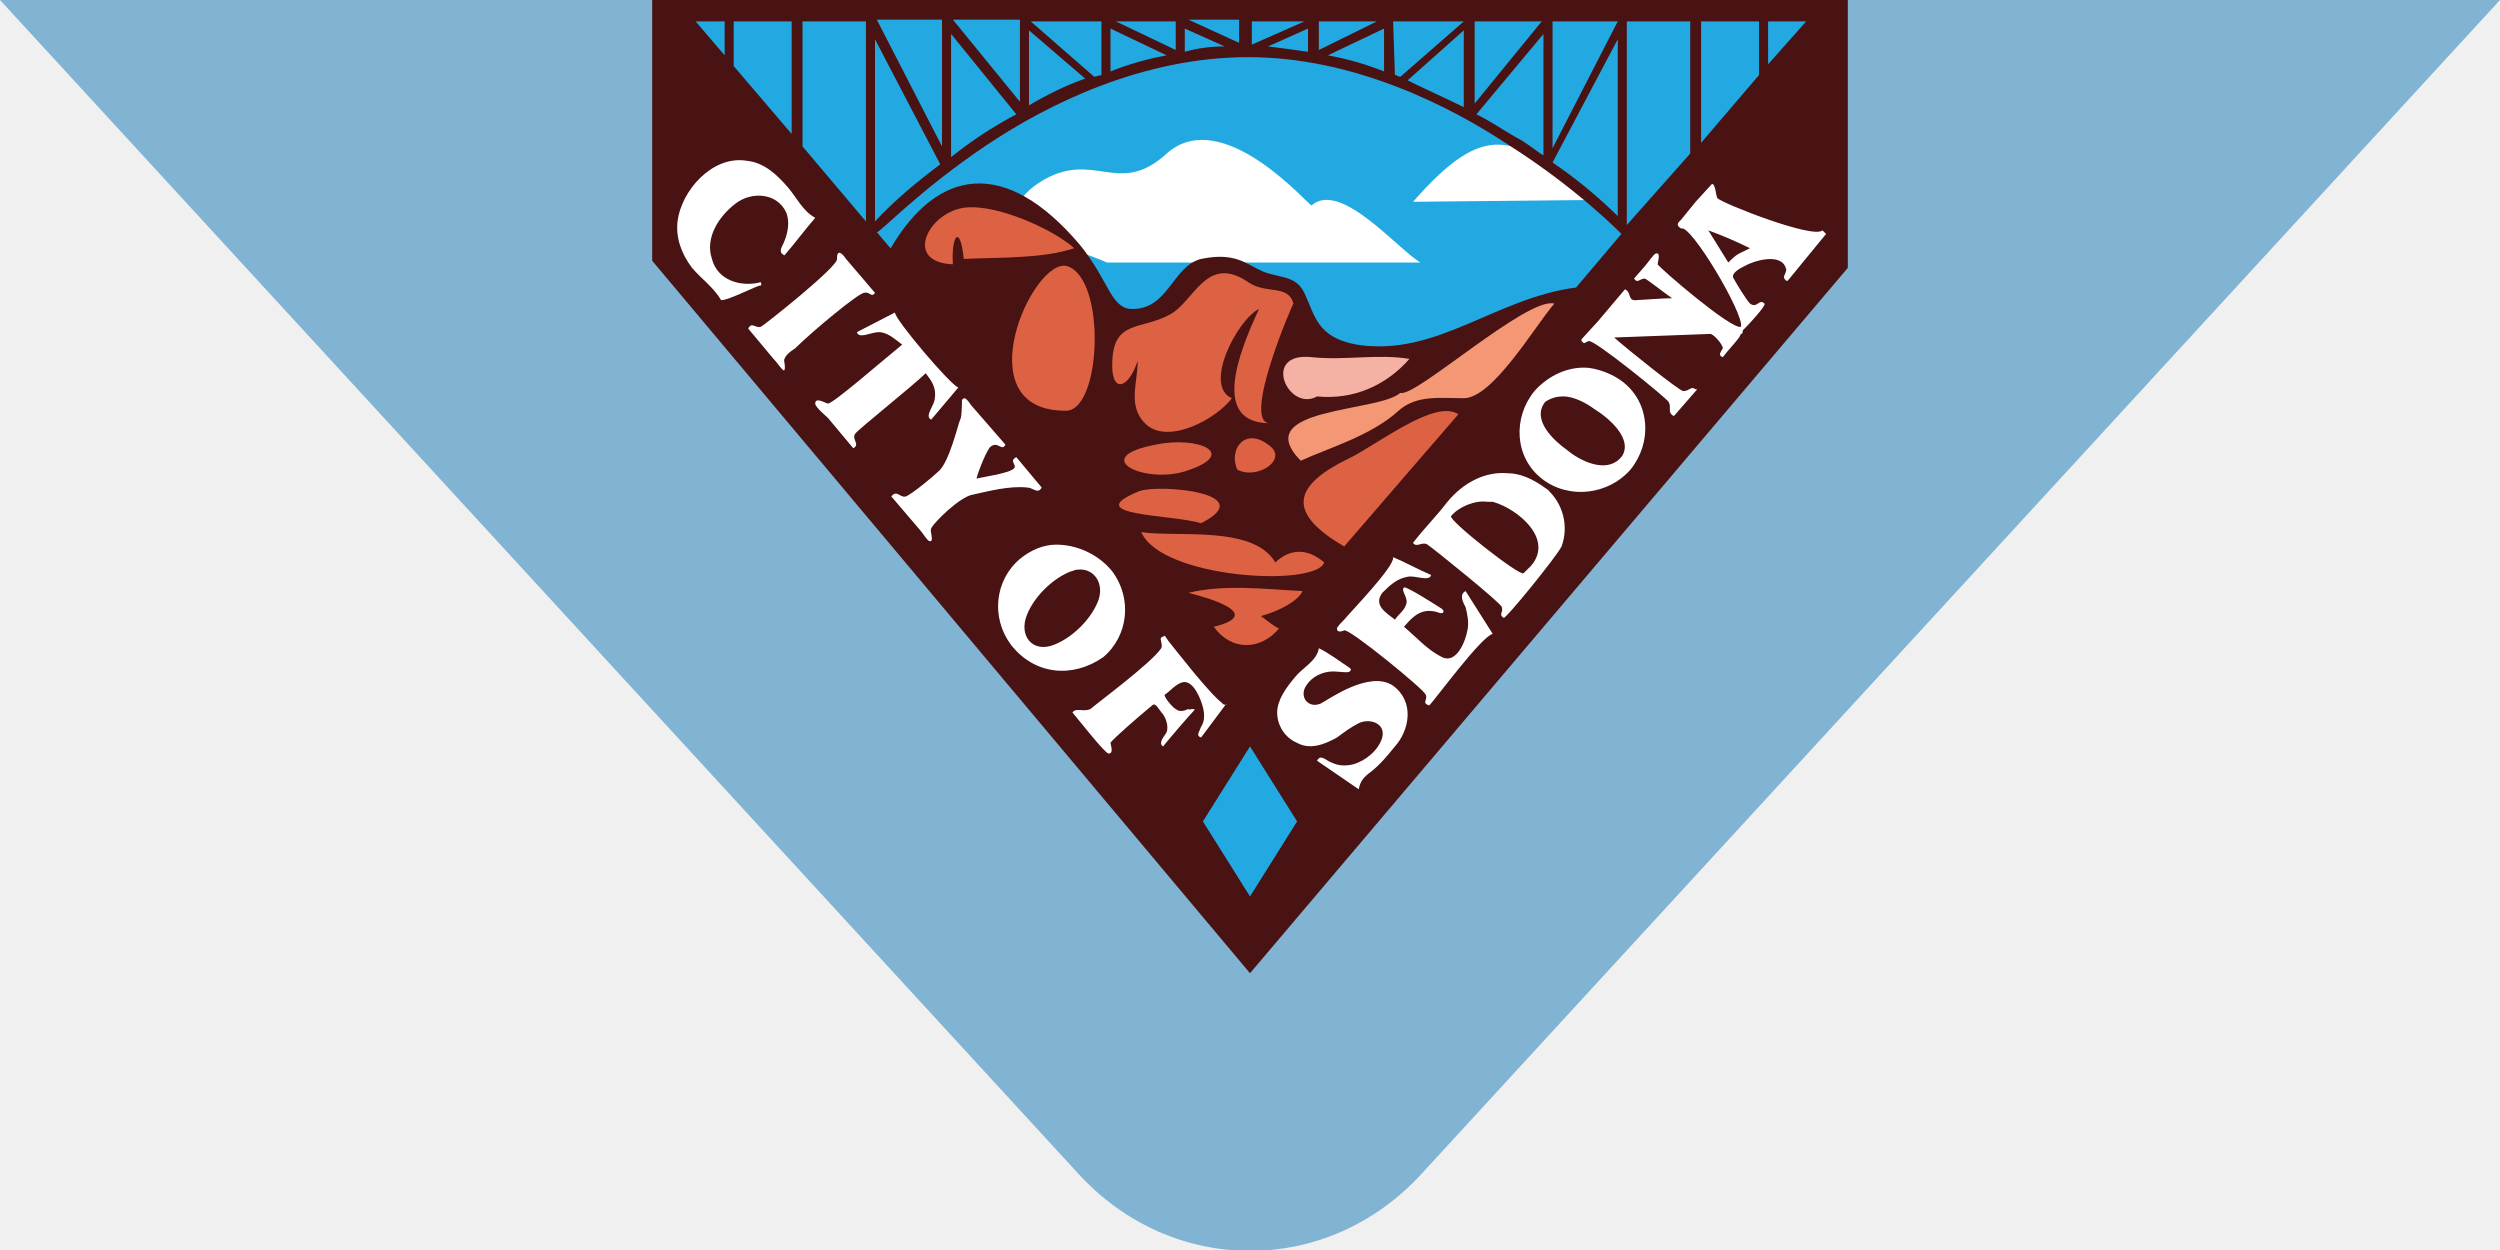
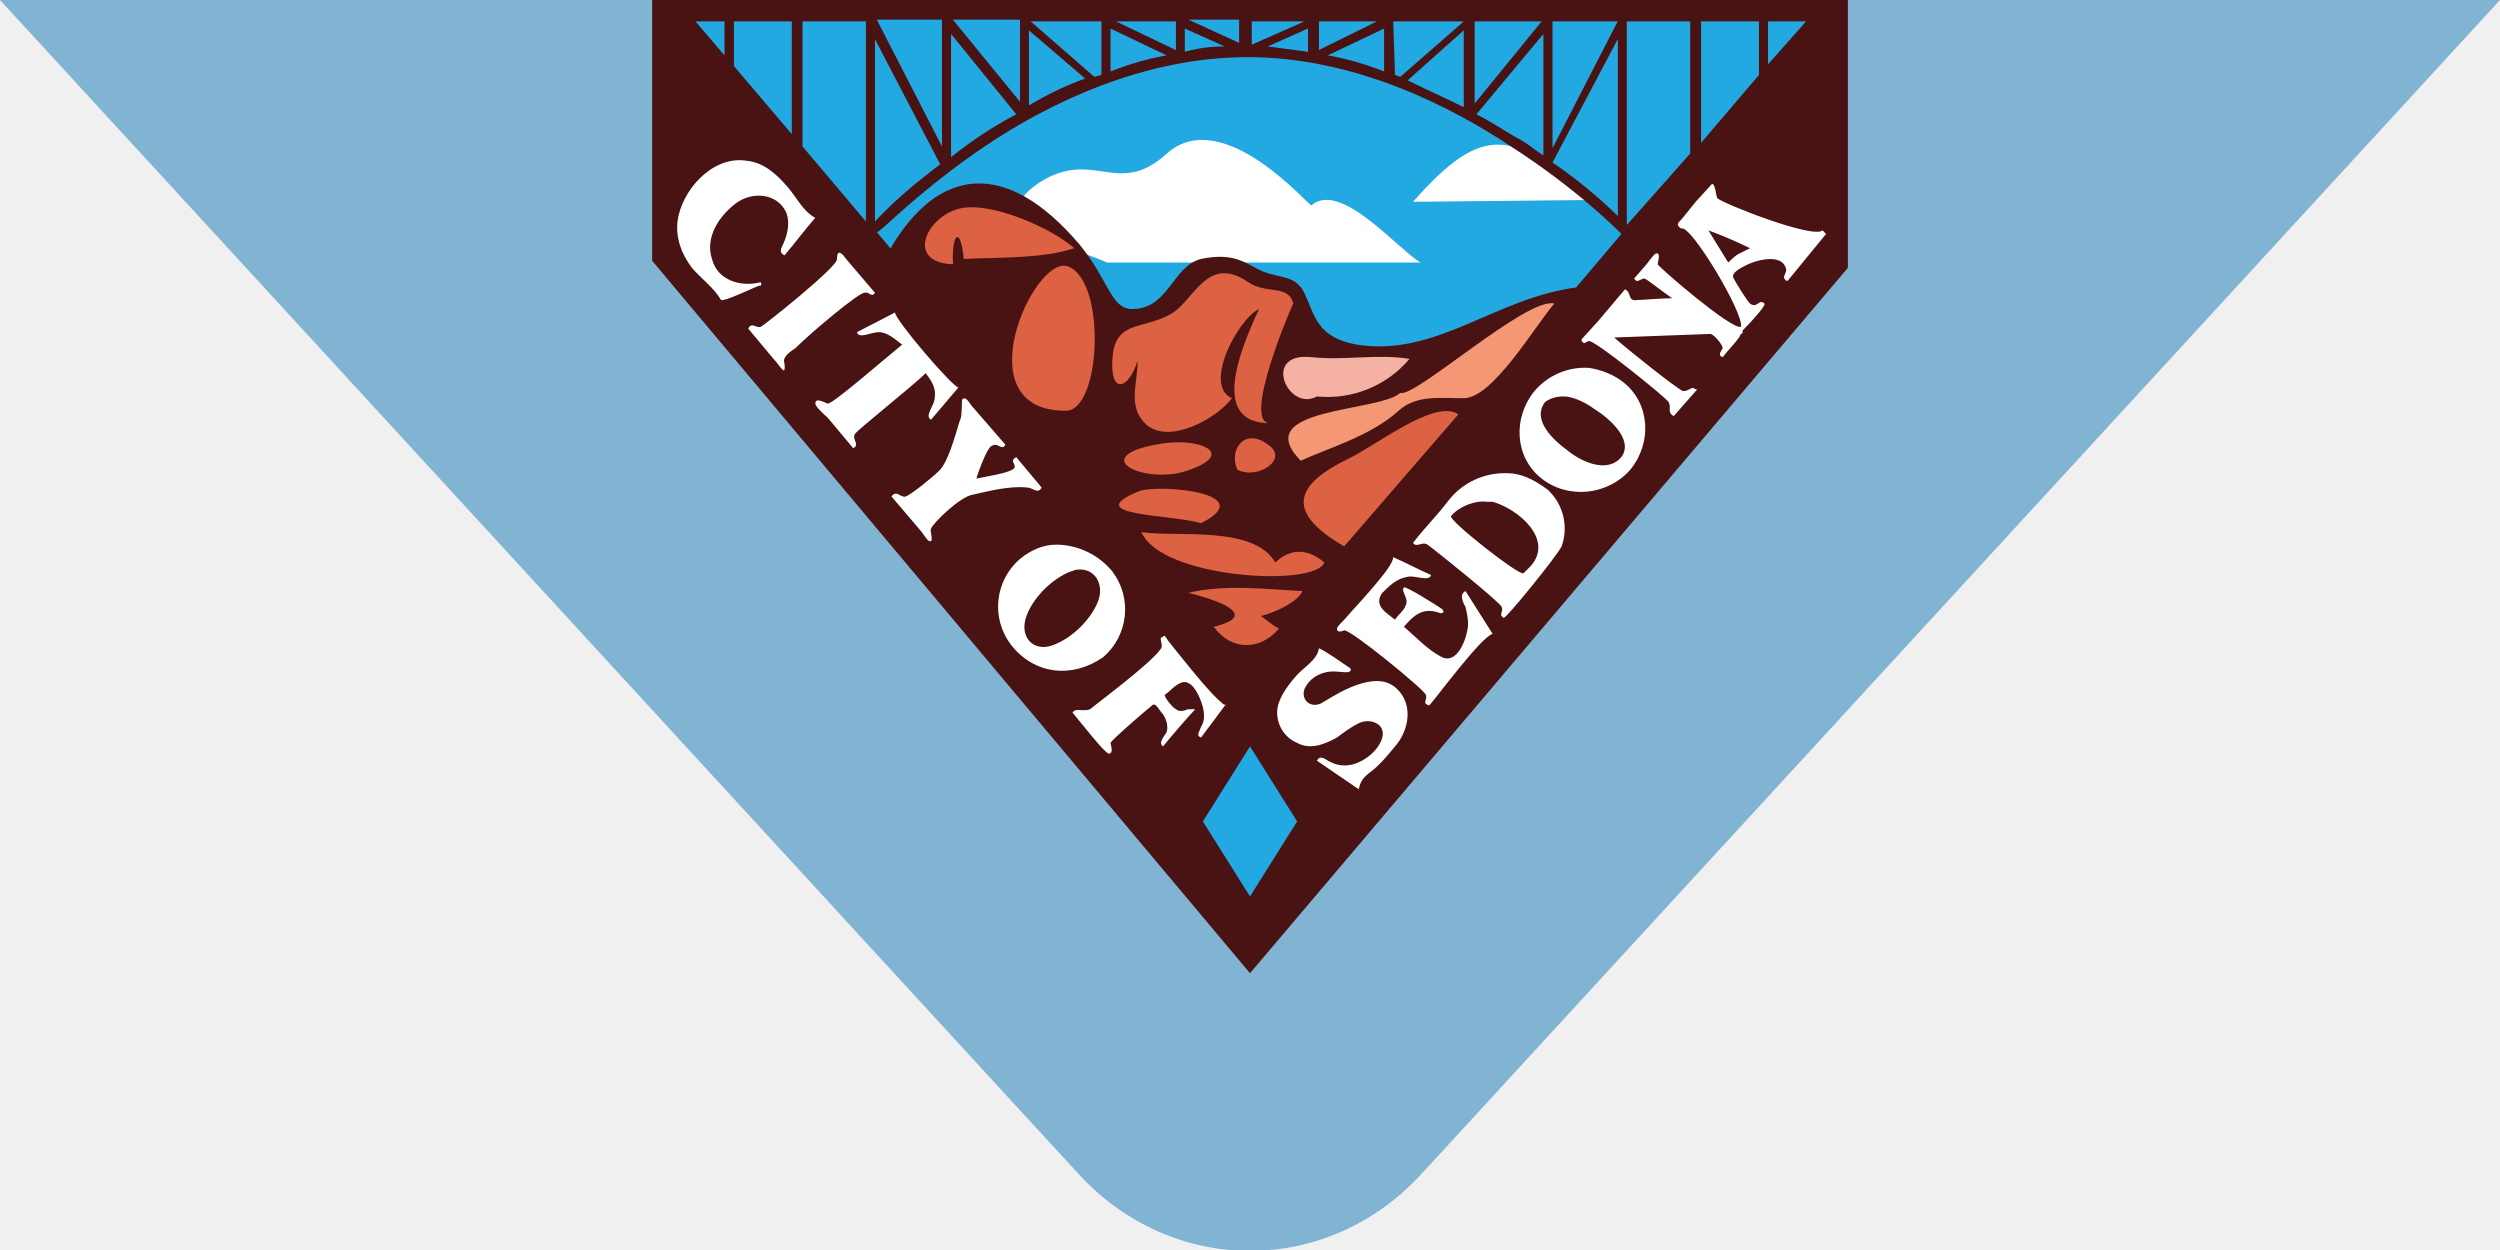
<svg xmlns="http://www.w3.org/2000/svg" width="140" height="70" fill="none">
  <g clip-path="url(#a)">
-     <path fill="#81B3D3" d="M140 0H0l60.362 65.7c5.276 5.8 14 5.8 19.276 0L140 0Z" />
-     <path fill="#23A9E1" d="m37.232.5 32.565 37.9L102.261.7 37.231.5Z" />
-     <path fill="#fff" d="M61.986 14.7h17.55c-1.319-.8-4.463-4.6-6.087-3.2-.101.1-4.97-5.7-8.116-2.9-2.739 2.5-4.058-.3-7.101 1.6-3.652 2.4 2.029 3.7 3.754 4.5Zm27.087-3.5-9.942.1c3.956-4.5 5.68-4 9.942-.1Z" />
-     <path fill="#491213" d="M99.014 3.6V1.2h2.131l-2.13 2.4ZM49.102 13c.102.1 2.435-2.4 6.189-4.9 3.45-2.3 8.724-4.9 14.608-4.9 5.885 0 11.261 2.7 14.71 5 3.754 2.4 6.088 4.8 6.19 4.9l-2.537 3c-4.565.6-7.812 3.9-12.275 3.2-2.232-.4-2.334-1.6-2.943-2.9-.507-1-1.318-.8-2.333-1.2-.913-.4-1.522-1.1-3.45-.7-1.622.4-1.825 2.9-3.956 2.8-1.116-.1-1.217-1.6-2.84-3.6-4.16-4.9-7.953-4.29-10.591.21l-.772-.91ZM40.58 1.2v1.9l-1.623-1.9h1.623Zm54.68 0h3.247v3L95.261 8V1.2Zm-4.159 11.4V1.2h3.551v7.4l-3.55 4Zm-.507-10.4v9.9a26.327 26.327 0 0 0-3.652-3l3.652-6.9Zm-4.16-.3v6.8c-.507-.3-.912-.7-1.521-1-.71-.4-1.42-.9-2.232-1.3l3.754-4.5Zm-4.463-.2V6c-1.014-.5-2.13-1-3.145-1.5l3.145-2.8Zm.609-.5h3.753L82.58 5.8V1.2Zm4.362 0h3.652l-3.652 7.1V1.2Zm-8.927 0h3.956l-3.55 3.1c-.102 0-.204-.1-.305-.1l-.102-3Zm-.508.4V4c-1.014-.4-2.029-.7-3.145-.9l3.145-1.5Zm-4.26 0v1.3c-.71-.1-1.42-.2-2.233-.3l2.232-1Zm-6.9 0 2.233 1c-.812 0-1.522.1-2.232.3V1.6Zm-4.159 0 3.145 1.5c-1.116.2-2.13.5-3.145.9V1.6Zm3.653 1.2-3.348-1.6h3.348v1.6Zm3.55-.4-2.84-1.3h2.84v1.3Zm.71-1.2h2.942l-2.942 1.3V1.2Zm3.754 0h3.246l-3.246 1.6V1.2Zm-12.58 3.1-3.55-3.1h3.956v3l-.406.1Zm-3.652-2.6 3.145 2.7c-1.116.4-2.13.9-3.145 1.5V1.7Zm-4.362.2 3.652 4.5c-1.319.7-2.536 1.5-3.652 2.4V1.9ZM49 2.2l3.652 7c-1.319 1-2.536 2-3.652 3.2V2.2Zm3.754 6L49.1 1.1h3.653v7.1Zm4.362-2.5-3.754-4.6h3.754v4.6ZM44.333 7.5l-3.246-3.8V1.2h3.246v6.3Zm.609-6.3h3.55v11.2l-3.55-4.2v-7ZM36.522 0v14.6L70 54.5 103.478 15V0H36.522Z" />
-     <path fill="#23A9E1" d="M67.362 46 70 41.8l2.638 4.2L70 50.2 67.362 46Z" />
-     <path fill="#DC6243" d="M75.275 30.6c-3.449-2-2.637-3.5.203-4.9 1.522-.7 4.87-3.4 6.189-2.5l-6.392 7.4Zm-2.333 2.5c-2.029-.1-4.362-.4-6.391.1 1.217.3 4.26 1.2 1.42 1.9 1.014 1.4 2.638 1.3 3.652.1-.406-.2-.71-.5-1.014-.7 1.116-.3 2.13-.9 2.333-1.4Zm1.217-1.6c-.913-.8-1.927-.8-2.739 0-1.217-2.1-5.478-1.4-7.507-1.7 1.116 2.6 9.74 3.1 10.246 1.7Zm-6.898-2.2c-1.623-.5-6.899-.4-3.45-1.8 1.116-.4 6.798.1 3.45 1.8Zm2.029-3c-.508-1.1.406-2.4 1.724-1.4 1.218.8-.608 2-1.724 1.4Zm-2.942.1c-2.334.7-5.377-.8-1.623-1.5 2.333-.5 4.768.5 1.623 1.5.101 0-.102 0 0 0Zm-2.638-6.2c-.507 1.6-1.522 1.9-1.42 0 .101-2.3 1.623-1.7 3.246-2.6 1.319-.7 2.03-3.4 4.362-1.8 1.015.7 2.232.1 2.537 1.2 0-.1-2.942 6.7-1.32 6.7-3.245 0-1.825-3.8-.608-6.4-1.217.6-3.145 4.3-1.522 5-.811 1.1-3.449 2.6-4.768 1.5-1.116-1-.507-2.3-.507-3.6ZM59.652 23c-5.681 0-1.826-8.6.102-8.1 2.231.7 1.927 8.2-.102 8.1Zm-6.29-8.2c-2.637-.1-1.522-2.6.305-3.1 1.724-.5 5.275 1.1 6.492 2.2-1.826.6-4.16.5-6.188.6-.203-2-.71-1.3-.609.3Z" />
-     <path fill="#F49774" d="M72.84 25.8c-2.941-3 4.363-2.7 5.58-3.8.812.3 7.102-5.4 8.623-5-1.115 1.3-3.449 5.3-5.072 5.3-1.319 0-2.638-.2-3.652.7-1.522 1.4-3.957 2.1-5.478 2.8Z" />
-     <path fill="#F4B1A4" d="M73.754 22.2c-1.624.9-3.145-2.5-.305-2.2 1.826.2 3.754-.2 5.479.1-1.32 1.5-3.145 2.3-5.174 2.1Z" />
-     <path fill="#fff" d="M51.84 20.9c.305.4.61.8.508 1.4 0 .4-.609 1-.203 1.2l1.522-1.8c-.406-.1-3.551-3.8-3.551-4.2l-2.13 1.1c.101.4.811 0 1.217 0 .507 0 .913.4 1.319.7-1.116.9-3.855 3.3-4.16 3.3-.101 0-.71-.4-.71 0 0 .2.609.7.71.8l1.42 1.7c.407-.2-.1-.5.102-.8.102-.2 3.246-2.7 3.957-3.4Zm-3.449-4.5c.305-.1.406.3.609 0l-1.623-1.9c-.203-.3-.507-.6-.507 0 .101.4-4.058 3.7-4.261 3.8-.305.1-.508-.3-.71.1.507.6.913 1.1 1.42 1.7.203.2.304.4.507.6.203.2.102-.4.102-.4-.102-.3.304-.6.608-.8 1.015-1 3.551-3.1 3.855-3.1Zm-5.782-.6c-1.116.3-2.435-.1-2.74-1.3-.405-1.2.406-2.4 1.32-3.1.913-.7 2.333-.6 2.84.5.203.5.101 1.1-.101 1.6-.102.3-.406.6 0 .8.608-.7 1.116-1.4 1.724-2.1-.71-.4-1.014-1.1-1.522-1.7-.608-.7-1.318-1.4-2.333-1.5-1.927-.3-3.652 1.7-3.855 3.4-.101.9.203 1.8.812 2.6.507.6 1.217 1.1 1.623 1.8.203.1 1.826-.7 2.13-.8.203 0 .102-.1.102-.2 0 0-.508.2 0 0Zm25.87 23.6c-.71-.5-2.638-3-3.044-3.5l-.203-.3-.203.1c-.101.1.102.4 0 .6-.507.8-3.754 3.2-3.956 3.4-.406.2-.812-.1-1.015.2.507.6 1.826 2.3 2.029 2.3.304 0 .101-.5.101-.6.102-.2 1.725-1.6 2.334-2.1.203-.2.406.3.608.5.203.3.305.7.203 1-.101.2-.507.6-.203.8.406-.5 1.522-1.8 1.725-2 .203-.2-.406 0-.304-.1-.203.1-.508.2-.71 0-.102 0-.71-.7-.61-.8.305-.2.61-.6 1.015-.7.61-.1 1.015 1 1.116 1.4.102.4.102.8-.101 1.1-.102.3-.304.5 0 .6l1.42-1.9c0 .1-.101.1-.203 0 .102.1-.101 0 0 0Zm-9.334-8.9c-.71 0-1.42.3-2.029.8-1.42 1.2-1.623 3.3-.507 4.8 1.319 1.7 3.449 1.9 5.174.7 1.42-1.2 1.623-3.3.507-4.8-.812-1-2.03-1.5-3.145-1.5Zm1.217 1.4c.913-.1 1.522.8 1.116 1.8-.406 1-1.42 2-2.434 2.4-1.218.5-2.03-.5-1.522-1.7.406-1 1.42-2 2.435-2.4.101 0 .203-.1.405-.1Zm-2.84-4.6c.304 0 .608.4.811 0l-1.42-1.7c-.406.2 0 .4-.101.6-.203.3-1.725.5-2.13.6.1-.4.608-1.7.81-1.8.407-.3.61.3.812-.1l-1.826-2.1c-.203-.2-.406-.7-.608-.4 0 0 0 1-.102 1.1-.101.2-.608 2.4-1.217 2.9-.305.3-1.522 1.3-1.826 1.4-.305.1-.508-.4-.812 0l1.623 1.9c.102.1.406.6.508.6.304.1 0-.6.101-.7.101-.3 1.623-1.8 2.333-1.9.913-.2 2.03-.5 3.044-.4.203 0-.203 0 0 0Zm24.55 6.7c.102.4.203.9.102 1.3-.102.6-.609 1.9-1.42 1.5-.812-.4-1.42-1.1-2.13-1.7.507-.6 1.014-1.1 1.927-.8.203.1.406 0 .203-.2-.305-.2-2.03-1.3-2.13-1.2-.204.2.304.6.1 1-.1.3-.405.5-.608.8-.507-.4-1.217-.8-.71-1.5.406-.4.811-.8 1.42-.9.406-.1 1.218.3 1.319-.1-.71-.3-1.42-.7-2.13-1 .101.5-2.232 2.9-2.74 3.5-.101.1-.405.4-.405.5 0 .3.405.1.405.1.305-.1 4.464 3.3 4.566 3.6.101.2-.102.4 0 .5 0 0 .101.1.203.1.304-.3 2.942-3.9 3.55-4l-1.521-2.4c-.406.2-.102.7 0 .9Zm-4.058 4.4c-1.318-.9-3.652.8-4.057 1-.71.3-1.218-.4-.812-1 .304-.5.913-.8 1.522-.8.203 0 .913.1.913 0 .101-.1.101-.1 0-.2-.609-.4-1.116-.8-1.725-1.1-.101.7-.913 1.1-1.319 1.6-.507.6-1.014 1.3-1.014 2s.406 1.4 1.116 1.7c.71.4 1.521.1 2.232-.3.405-.3.811-.6 1.217-.8.609-.3 1.522 0 1.319.8-.203.7-.913 1.3-1.623 1.5-.406.1-.812.1-1.218-.1-.304-.1-.608-.5-.811-.1l2.333 1.6c.102-.5.304-.7.71-1 .507-.4.913-.9 1.319-1.4.812-.9 1.116-2.5-.102-3.4ZM95.87 10.3c0 .1 0 .1 0 0l-.913 1-.812 1c-.203.2-.304.3 0 .5.507-.3 3.55 4.8 3.348 5.5-.507.2-4.565-3.3-4.667-3.5 0-.1.203-.7-.101-.6-.102 0-.508.6-.609.7l-.609.7c.203.3.305 0 .609 0 .203.1 1.217.9 1.522 1.1-.508 0-1.725.1-1.928.1-.608.1-.304-.4-.71-.6L89.478 18l-.913 1v.1c.203.2.102.1.406 0 .304-.1 4.362 3.2 4.464 3.4.203.3-.102.6.304.8l1.218-1.4c.101-.1.101-.1 0-.1-.305-.2-.305.1-.71.1-.305-.1-2.943-2.2-3.856-3l5.377-.2c.203 0 .71.6.71.8-.101.2-.304.4 0 .5.305-.4.609-.7.913-1.1l.102-.2c.101 0 .101-.1.101-.2l.102-.1c.304-.3 1.217-1.3 1.116-1.4-.305-.3-.406.3-.812 0-.203-.2-.812-1.2-.913-1.4-.203-.3.406-.6.609-.7.507-.3 2.13-.8 2.333.2 0 .2-.203.4-.101.5 0 0 .101.2.202.1l2.131-2.6-.203-.2c-.507.5-5.58-1.5-5.884-1.8-.102-.2-.102-.8-.304-.8Zm-.203 2.6c.811.3 1.521.6 2.333 1l-.609.3c-.203.1-.405.3-.608.5l-1.116-1.8Zm-6.696 7.7c-1.116-.1-2.232.4-3.043 1.3-1.218 1.5-1.116 3.7.405 4.9 1.522 1.2 3.754.9 4.971-.5 1.218-1.5 1.116-3.7-.405-4.9-.508-.4-1.218-.7-1.928-.8Zm-1.42 1.6c.608 0 1.319.4 1.724.7.812.5 2.232 1.7 1.522 2.7 0-.1.102-.1-.101.1-.812.8-2.232.1-2.942-.5-.71-.5-2.03-1.7-1.218-2.7.305-.2.609-.3 1.015-.3Zm-3.145 4.3c-1.218-.1-2.435.5-3.348 1.6-.609.8-1.319 1.5-1.928 2.3.203.3.508-.1.812.1.304.2 4.16 3.3 4.16 3.5.1.3-.203.4.1.6.102.1 2.943-3.4 3.247-4a2.94 2.94 0 0 0-.811-3.2c.101.1.203.1 0 0-.812-.6-1.522-.9-2.232-.9Zm-1.116 1.6h.304c1.42.4 3.45 2.1 2.13 3.6l-.405.4c-.203.2-4.261-3-4.058-3.2.406-.5 1.319-.9 2.029-.8Z" />
+     <path fill="#81B3D3" d="M140 0H0l60.36 65.7c5.28 5.8 14 5.8 19.28 0L140 0Z" />
+     <path fill="#23A9E1" d="M37.23.5 69.8 38.4 102.26.7 37.23.5Z" />
+     <path fill="#fff" d="M61.99 14.7h17.55c-1.32-.8-4.47-4.6-6.1-3.2-.1.1-4.96-5.7-8.1-2.9-2.75 2.5-4.06-.3-7.1 1.6-3.66 2.4 2.02 3.7 3.75 4.5Zm27.08-3.5-9.94.1c3.96-4.5 5.68-4 9.94-.1Z" />
+     <path fill="#491213" d="M99.01 3.6V1.2h2.13l-2.13 2.4ZM49.11 13c.1.1 2.43-2.4 6.18-4.9 3.45-2.3 8.72-4.9 14.6-4.9 5.9 0 11.27 2.7 14.72 5 3.75 2.4 6.09 4.8 6.19 4.9l-2.54 3c-4.56.6-7.81 3.9-12.27 3.2-2.24-.4-2.34-1.6-2.95-2.9-.5-1-1.32-.8-2.33-1.2-.91-.4-1.52-1.1-3.45-.7-1.62.4-1.83 2.9-3.96 2.8-1.11-.1-1.21-1.6-2.84-3.6-4.16-4.9-7.95-4.29-10.59.21L49.1 13ZM40.57 1.2v1.9l-1.62-1.9h1.62Zm54.68 0h3.25v3L95.26 8V1.2ZM91.1 12.6V1.2h3.55v7.4l-3.55 4Zm-.5-10.4v9.9a26.33 26.33 0 0 0-3.66-3l3.65-6.9Zm-4.17-.3v6.8c-.5-.3-.9-.7-1.52-1-.7-.4-1.42-.9-2.23-1.3l3.75-4.5Zm-4.46-.2V6c-1.01-.5-2.13-1-3.14-1.5l3.14-2.8Zm.61-.5h3.75l-3.75 4.6V1.2Zm4.36 0h3.65l-3.65 7.1V1.2Zm-8.93 0h3.96l-3.55 3.1c-.1 0-.2-.1-.3-.1l-.1-3Zm-.5.4V4c-1.02-.4-2.03-.7-3.15-.9l3.15-1.5Zm-4.26 0v1.3L71 2.6l2.24-1Zm-6.9 0 2.23 1c-.81 0-1.52.1-2.23.3V1.6Zm-4.16 0 3.14 1.5c-1.11.2-2.13.5-3.14.9V1.6Zm3.65 1.2L62.5 1.2h3.35v1.6Zm3.55-.4-2.84-1.3h2.84v1.3Zm.71-1.2h2.94L70.1 2.5V1.2Zm3.76 0h3.24l-3.24 1.6V1.2ZM61.28 4.3l-3.56-3.1h3.96v3l-.4.1Zm-3.66-2.6 3.15 2.7c-1.12.4-2.13.9-3.15 1.5V1.7Zm-4.36.2 3.65 4.5a22.9 22.9 0 0 0-3.65 2.4V1.9ZM49 2.2l3.65 7c-1.32 1-2.53 2-3.65 3.2V2.2Zm3.75 6L49.1 1.1h3.65v7.1Zm4.37-2.5-3.76-4.6h3.76v4.6ZM44.33 7.5 41.1 3.7V1.2h3.24v6.3Zm.61-6.3h3.55v11.2l-3.55-4.2v-7ZM36.52 0v14.6L70 54.5 103.48 15V0H36.52Z" />
+     <path fill="#23A9E1" d="M67.36 46 70 41.8l2.64 4.2L70 50.2 67.36 46Z" />
+     <path fill="#DC6243" d="M75.28 30.6c-3.45-2-2.64-3.5.2-4.9 1.52-.7 4.87-3.4 6.19-2.5l-6.4 7.4Zm-2.34 2.5c-2.03-.1-4.36-.4-6.39.1 1.22.3 4.26 1.2 1.42 1.9 1.02 1.4 2.64 1.3 3.65.1-.4-.2-.7-.5-1.01-.7 1.11-.3 2.13-.9 2.33-1.4Zm1.22-1.6c-.91-.8-1.93-.8-2.74 0-1.22-2.1-5.48-1.4-7.5-1.7 1.1 2.6 9.73 3.1 10.24 1.7Zm-6.9-2.2c-1.62-.5-6.9-.4-3.45-1.8 1.12-.4 6.8.1 3.45 1.8Zm2.03-3c-.5-1.1.4-2.4 1.72-1.4 1.22.8-.6 2-1.72 1.4Zm-2.94.1c-2.34.7-5.38-.8-1.63-1.5 2.34-.5 4.77.5 1.63 1.5.1 0-.1 0 0 0Zm-2.64-6.2c-.5 1.6-1.52 1.9-1.42 0 .1-2.3 1.62-1.7 3.25-2.6 1.31-.7 2.03-3.4 4.36-1.8 1.01.7 2.23.1 2.53 1.2 0-.1-2.94 6.7-1.31 6.7-3.25 0-1.83-3.8-.61-6.4-1.22.6-3.15 4.3-1.52 5-.82 1.1-3.45 2.6-4.77 1.5-1.12-1-.51-2.3-.51-3.6ZM59.65 23c-5.68 0-1.82-8.6.1-8.1 2.24.7 1.93 8.2-.1 8.1Zm-6.29-8.2c-2.64-.1-1.52-2.6.3-3.1 1.73-.5 5.28 1.1 6.5 2.2-1.83.6-4.16.5-6.19.6-.2-2-.7-1.3-.6.3Z" />
+     <path fill="#F49774" d="M72.84 25.8c-2.94-3 4.36-2.7 5.58-3.8.81.3 7.1-5.4 8.62-5-1.11 1.3-3.45 5.3-5.07 5.3-1.32 0-2.64-.2-3.65.7-1.52 1.4-3.96 2.1-5.48 2.8Z" />
+     <path fill="#F4B1A4" d="M73.75 22.2c-1.62.9-3.14-2.5-.3-2.2 1.83.2 3.75-.2 5.48.1a5.99 5.99 0 0 1-5.18 2.1Z" />
+     <path fill="#fff" d="M51.84 20.9c.3.4.6.8.5 1.4 0 .4-.6 1-.2 1.2l1.53-1.8c-.4-.1-3.55-3.8-3.55-4.2l-2.13 1.1c.1.4.8 0 1.21 0 .51 0 .92.4 1.32.7-1.11.9-3.85 3.3-4.16 3.3-.1 0-.7-.4-.7 0 0 .2.6.7.7.8l1.42 1.7c.4-.2-.1-.5.1-.8.1-.2 3.25-2.7 3.96-3.4Zm-3.45-4.5c.3-.1.4.3.61 0l-1.62-1.9c-.2-.3-.51-.6-.51 0 .1.4-4.06 3.7-4.26 3.8-.3.1-.5-.3-.71.1l1.42 1.7c.2.2.3.4.5.6.2.2.1-.4.1-.4-.1-.3.31-.6.62-.8 1.01-1 3.55-3.1 3.85-3.1Zm-5.78-.6c-1.12.3-2.44-.1-2.74-1.3-.4-1.2.4-2.4 1.32-3.1.91-.7 2.33-.6 2.84.5.2.5.1 1.1-.1 1.6-.1.3-.4.6 0 .8.6-.7 1.11-1.4 1.72-2.1-.7-.4-1.01-1.1-1.52-1.7-.6-.7-1.32-1.4-2.33-1.5-1.93-.3-3.65 1.7-3.86 3.4-.1.9.2 1.8.81 2.6.51.6 1.22 1.1 1.63 1.8.2.1 1.82-.7 2.13-.8.2 0 .1-.1.1-.2 0 0-.5.2 0 0Zm25.87 23.6c-.71-.5-2.64-3-3.05-3.5l-.2-.3-.2.1c-.1.1.1.4 0 .6-.5.8-3.75 3.2-3.96 3.4-.4.2-.8-.1-1.01.2.5.6 1.82 2.3 2.03 2.3.3 0 .1-.5.1-.6.1-.2 1.72-1.6 2.33-2.1.2-.2.4.3.61.5.2.3.3.7.2 1-.1.2-.5.6-.2.8.4-.5 1.52-1.8 1.73-2 .2-.2-.41 0-.3-.1-.21.1-.52.2-.72 0-.1 0-.71-.7-.6-.8.3-.2.6-.6 1-.7.62-.1 1.02 1 1.12 1.4.1.4.1.8-.1 1.1-.1.3-.3.5 0 .6l1.42-1.9c0 .1-.1.1-.2 0 .1.1-.1 0 0 0Zm-9.34-8.9c-.7 0-1.42.3-2.02.8a3.52 3.52 0 0 0-.51 4.8c1.32 1.7 3.45 1.9 5.17.7a3.52 3.52 0 0 0 .51-4.8 4.1 4.1 0 0 0-3.14-1.5Zm1.22 1.4c.92-.1 1.52.8 1.12 1.8-.4 1-1.42 2-2.44 2.4-1.21.5-2.03-.5-1.52-1.7.4-1 1.42-2 2.44-2.4.1 0 .2-.1.4-.1Zm-2.84-4.6c.3 0 .61.4.81 0l-1.42-1.7c-.4.2 0 .4-.1.6-.2.3-1.72.5-2.13.6.1-.4.61-1.7.81-1.8.4-.3.61.3.81-.1l-1.82-2.1c-.2-.2-.4-.7-.61-.4 0 0 0 1-.1 1.1-.1.2-.61 2.4-1.22 2.9-.3.3-1.52 1.3-1.83 1.4-.3.1-.5-.4-.8 0l1.62 1.9c.1.1.4.6.5.6.3.1 0-.6.1-.7.1-.3 1.63-1.8 2.34-1.9.91-.2 2.03-.5 3.04-.4.2 0-.2 0 0 0ZM82.07 34c.1.4.2.9.1 1.3-.1.6-.6 1.9-1.42 1.5-.8-.4-1.42-1.1-2.13-1.7.51-.6 1.02-1.1 1.93-.8.2.1.4 0 .2-.2-.3-.2-2.03-1.3-2.13-1.2-.2.2.3.6.1 1-.1.3-.4.5-.6.8-.51-.4-1.22-.8-.71-1.5.4-.4.8-.8 1.42-.9.4-.1 1.21.3 1.31-.1-.7-.3-1.42-.7-2.13-1 .1.5-2.23 2.9-2.73 3.5-.1.1-.41.4-.41.5 0 .3.4.1.4.1.31-.1 4.47 3.3 4.57 3.6.1.2-.1.4 0 .5 0 0 .1.1.2.1.3-.3 2.95-3.9 3.55-4l-1.52-2.4c-.4.2-.1.7 0 .9Zm-4.06 4.4c-1.31-.9-3.65.8-4.05 1-.71.3-1.22-.4-.81-1 .3-.5.9-.8 1.52-.8.2 0 .91.1.91 0 .1-.1.1-.1 0-.2-.6-.4-1.12-.8-1.72-1.1-.1.7-.92 1.1-1.32 1.6-.51.6-1.02 1.3-1.02 2s.4 1.4 1.12 1.7c.7.4 1.52.1 2.23-.3.4-.3.81-.6 1.22-.8.6-.3 1.52 0 1.32.8-.2.7-.92 1.3-1.63 1.5-.4.1-.8.1-1.21-.1-.3-.1-.61-.5-.82-.1l2.34 1.6c.1-.5.3-.7.7-1 .51-.4.92-.9 1.33-1.4.8-.9 1.11-2.5-.1-3.4Zm17.86-28.1c0 .1 0 .1 0 0l-.91 1-.81 1c-.2.2-.3.3 0 .5.5-.3 3.55 4.8 3.34 5.5-.5.2-4.56-3.3-4.66-3.5 0-.1.2-.7-.1-.6-.1 0-.51.6-.61.7l-.61.7c.2.3.3 0 .6 0 .2.1 1.22.9 1.53 1.1-.51 0-1.73.1-1.93.1-.6.1-.3-.4-.71-.6L89.48 18l-.91 1v.1c.2.2.1.1.4 0 .3-.1 4.36 3.2 4.46 3.4.2.3-.1.6.3.8l1.23-1.4c.1-.1.1-.1 0-.1-.3-.2-.3.1-.71.1-.3-.1-2.95-2.2-3.86-3l5.38-.2c.2 0 .7.6.7.8-.1.2-.3.4 0 .5.31-.4.62-.7.92-1.1l.1-.2c.1 0 .1-.1.1-.2l.1-.1c.31-.3 1.22-1.3 1.12-1.4-.3-.3-.4.3-.81 0-.2-.2-.81-1.2-.91-1.4-.2-.3.4-.6.6-.7.51-.3 2.14-.8 2.34.2 0 .2-.2.4-.1.5 0 0 .1.2.2.1l2.13-2.6-.2-.2c-.5.5-5.58-1.5-5.89-1.8-.1-.2-.1-.8-.3-.8Zm-.2 2.6c.8.3 1.52.6 2.33 1l-.6.3c-.21.1-.41.3-.62.5l-1.11-1.8Zm-6.7 7.7a3.7 3.7 0 0 0-3.04 1.3c-1.22 1.5-1.12 3.7.4 4.9 1.53 1.2 3.76.9 4.97-.5 1.22-1.5 1.12-3.7-.4-4.9-.5-.4-1.22-.7-1.93-.8Zm-1.42 1.6c.6 0 1.32.4 1.73.7.8.5 2.23 1.7 1.52 2.7 0-.1.1-.1-.1.1-.82.8-2.24.1-2.95-.5-.7-.5-2.03-1.7-1.21-2.7.3-.2.6-.3 1.01-.3Zm-3.14 4.3a4 4 0 0 0-3.35 1.6c-.61.8-1.32 1.5-1.93 2.3.2.3.5-.1.81.1.3.2 4.16 3.3 4.16 3.5.1.3-.2.4.1.6.1.1 2.94-3.4 3.25-4 .4-1.1.1-2.4-.81-3.2.1.1.2.1 0 0-.81-.6-1.52-.9-2.23-.9Zm-1.12 1.6h.3c1.42.4 3.45 2.1 2.13 3.6l-.4.4c-.2.2-4.26-3-4.06-3.2.4-.5 1.32-.9 2.03-.8Z" />
  </g>
  <defs>
    <clipPath id="a">
      <path fill="#fff" d="M0 0h140v70H0z" />
    </clipPath>
  </defs>
</svg>
